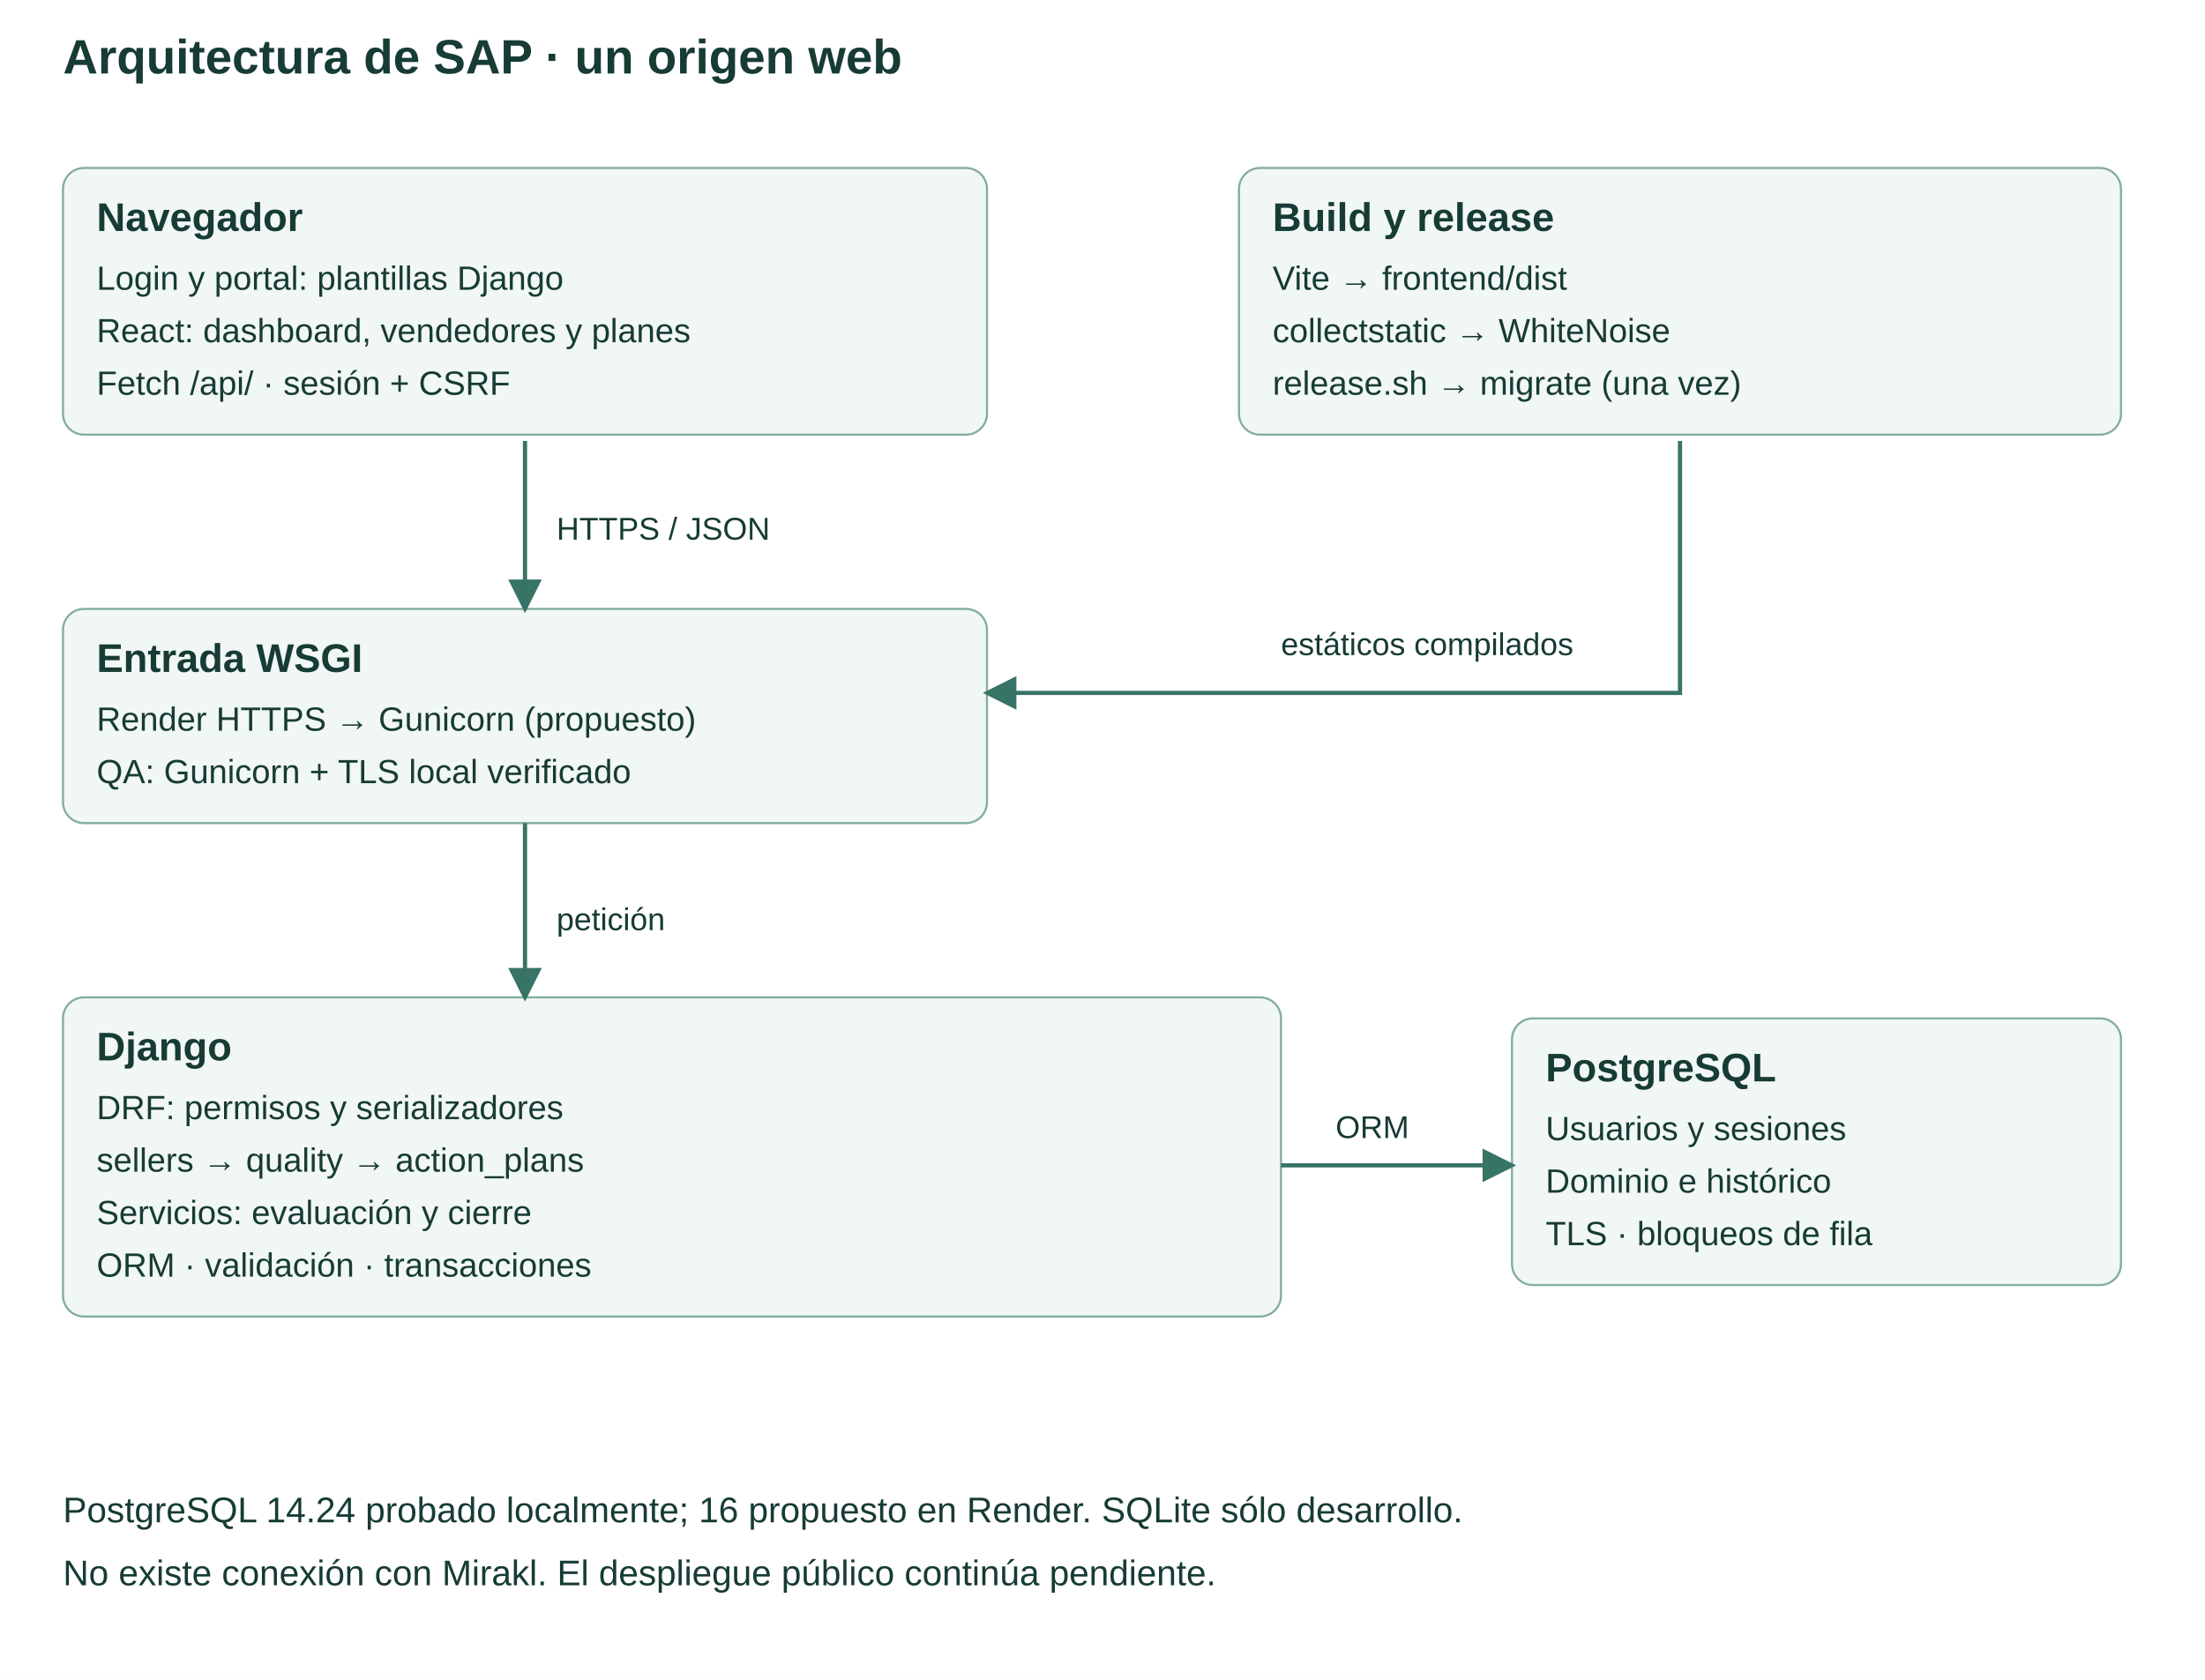
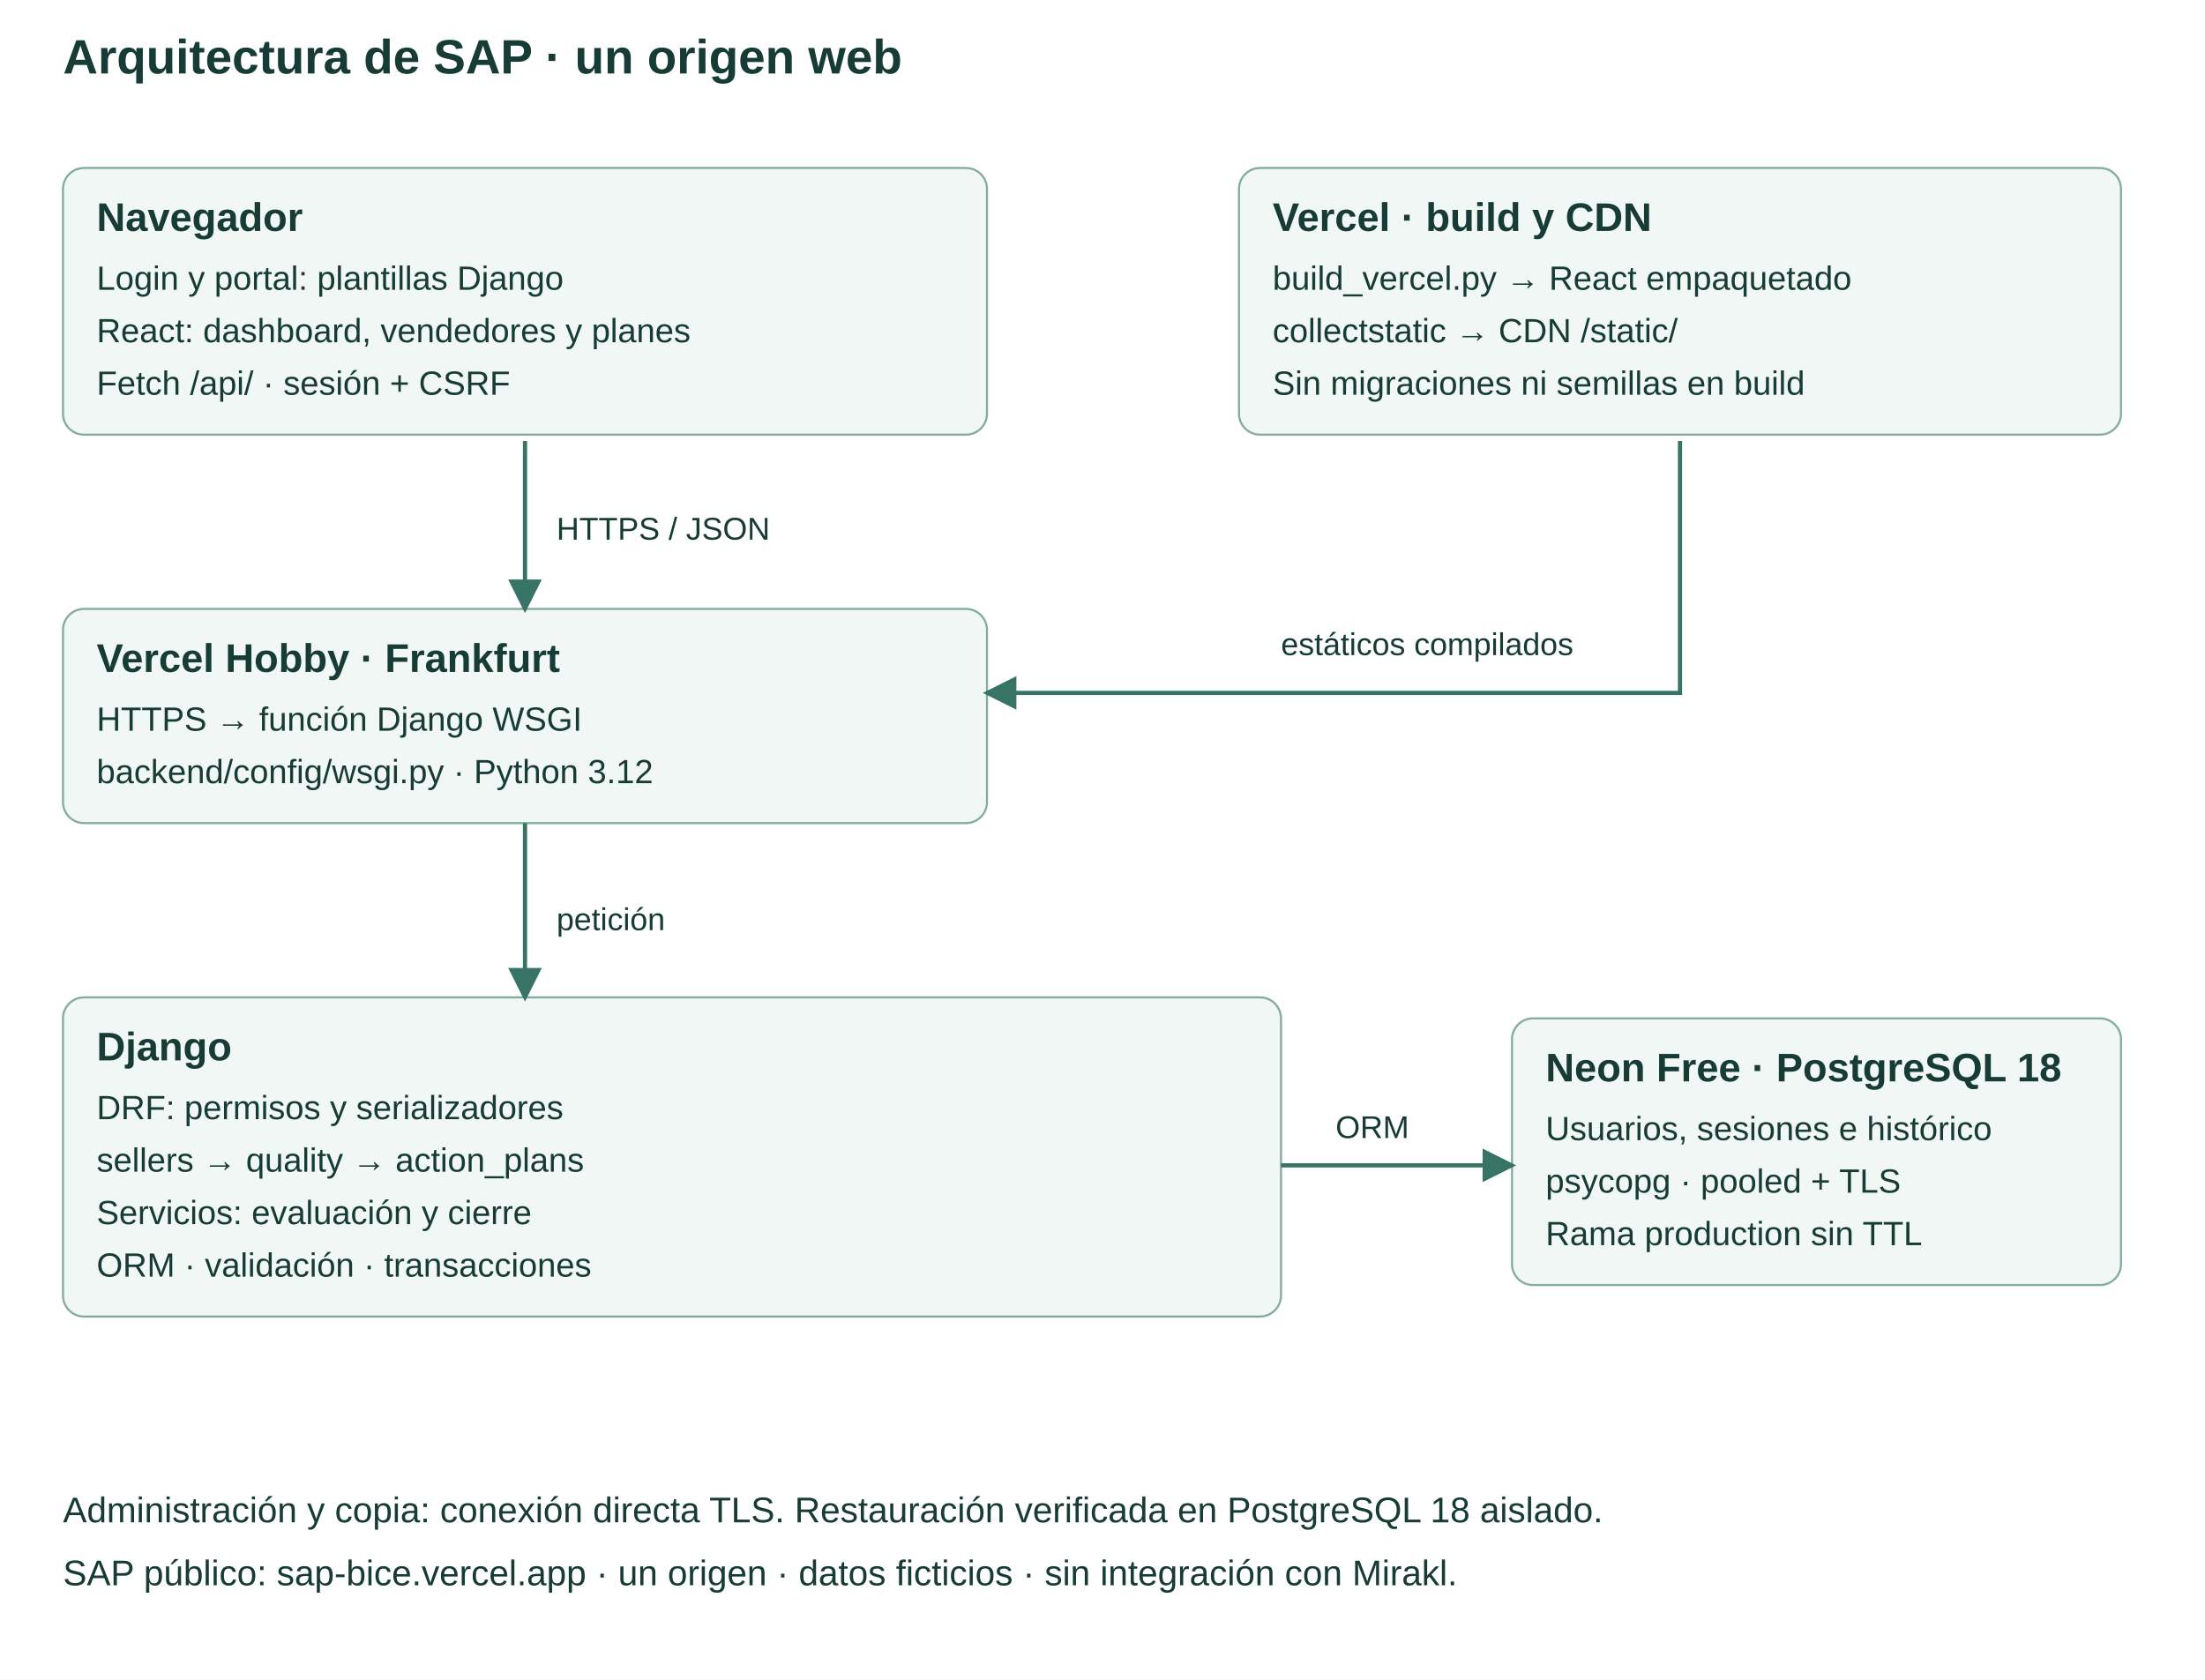
<svg xmlns="http://www.w3.org/2000/svg" width="1050" height="800" viewBox="0 0 1050 800" role="img">
  <defs>
    <marker id="arrow" markerWidth="8" markerHeight="8" refX="7" refY="4" orient="auto">
      <path d="M0,0 L8,4 L0,8" fill="#387466" />
    </marker>
  </defs>
  <rect width="1050" height="800" fill="white" />
  <text x="30" y="35" font-family="Arial,sans-serif" font-size="23" font-weight="700" fill="#173b35">Arquitectura de SAP · un origen web</text>
  <rect x="30" y="80" width="440" height="127" rx="10" fill="#f1f7f4" stroke="#83ad9c" />
  <text x="46" y="110" font-family="Arial,sans-serif" font-size="19" font-weight="700" fill="#173b35">Navegador</text>
  <text x="46" y="138" font-family="Arial,sans-serif" font-size="16" font-weight="400" fill="#173b35">Login y portal: plantillas Django</text>
  <text x="46" y="163" font-family="Arial,sans-serif" font-size="16" font-weight="400" fill="#173b35">React: dashboard, vendedores y planes</text>
  <text x="46" y="188" font-family="Arial,sans-serif" font-size="16" font-weight="400" fill="#173b35">Fetch /api/ · sesión + CSRF</text>
  <rect x="590" y="80" width="420" height="127" rx="10" fill="#f1f7f4" stroke="#83ad9c" />
-   <text x="606" y="110" font-family="Arial,sans-serif" font-size="19" font-weight="700" fill="#173b35">Build y release</text>
-   <text x="606" y="138" font-family="Arial,sans-serif" font-size="16" font-weight="400" fill="#173b35">Vite → frontend/dist</text>
-   <text x="606" y="163" font-family="Arial,sans-serif" font-size="16" font-weight="400" fill="#173b35">collectstatic → WhiteNoise</text>
-   <text x="606" y="188" font-family="Arial,sans-serif" font-size="16" font-weight="400" fill="#173b35">release.sh → migrate (una vez)</text>
+   <text x="606" y="110" font-family="Arial,sans-serif" font-size="19" font-weight="700" fill="#173b35">Vercel · build y CDN</text>
+   <text x="606" y="138" font-family="Arial,sans-serif" font-size="16" font-weight="400" fill="#173b35">build_vercel.py → React empaquetado</text>
+   <text x="606" y="163" font-family="Arial,sans-serif" font-size="16" font-weight="400" fill="#173b35">collectstatic → CDN /static/</text>
+   <text x="606" y="188" font-family="Arial,sans-serif" font-size="16" font-weight="400" fill="#173b35">Sin migraciones ni semillas en build</text>
  <rect x="30" y="290" width="440" height="102" rx="10" fill="#f1f7f4" stroke="#83ad9c" />
-   <text x="46" y="320" font-family="Arial,sans-serif" font-size="19" font-weight="700" fill="#173b35">Entrada WSGI</text>
-   <text x="46" y="348" font-family="Arial,sans-serif" font-size="16" font-weight="400" fill="#173b35">Render HTTPS → Gunicorn (propuesto)</text>
-   <text x="46" y="373" font-family="Arial,sans-serif" font-size="16" font-weight="400" fill="#173b35">QA: Gunicorn + TLS local verificado</text>
+   <text x="46" y="320" font-family="Arial,sans-serif" font-size="19" font-weight="700" fill="#173b35">Vercel Hobby · Frankfurt</text>
+   <text x="46" y="348" font-family="Arial,sans-serif" font-size="16" font-weight="400" fill="#173b35">HTTPS → función Django WSGI</text>
+   <text x="46" y="373" font-family="Arial,sans-serif" font-size="16" font-weight="400" fill="#173b35">backend/config/wsgi.py · Python 3.12</text>
  <rect x="30" y="475" width="580" height="152" rx="10" fill="#f1f7f4" stroke="#83ad9c" />
  <text x="46" y="505" font-family="Arial,sans-serif" font-size="19" font-weight="700" fill="#173b35">Django</text>
  <text x="46" y="533" font-family="Arial,sans-serif" font-size="16" font-weight="400" fill="#173b35">DRF: permisos y serializadores</text>
  <text x="46" y="558" font-family="Arial,sans-serif" font-size="16" font-weight="400" fill="#173b35">sellers → quality → action_plans</text>
  <text x="46" y="583" font-family="Arial,sans-serif" font-size="16" font-weight="400" fill="#173b35">Servicios: evaluación y cierre</text>
  <text x="46" y="608" font-family="Arial,sans-serif" font-size="16" font-weight="400" fill="#173b35">ORM · validación · transacciones</text>
  <rect x="720" y="485" width="290" height="127" rx="10" fill="#f1f7f4" stroke="#83ad9c" />
-   <text x="736" y="515" font-family="Arial,sans-serif" font-size="19" font-weight="700" fill="#173b35">PostgreSQL</text>
-   <text x="736" y="543" font-family="Arial,sans-serif" font-size="16" font-weight="400" fill="#173b35">Usuarios y sesiones</text>
-   <text x="736" y="568" font-family="Arial,sans-serif" font-size="16" font-weight="400" fill="#173b35">Dominio e histórico</text>
-   <text x="736" y="593" font-family="Arial,sans-serif" font-size="16" font-weight="400" fill="#173b35">TLS · bloqueos de fila</text>
+   <text x="736" y="515" font-family="Arial,sans-serif" font-size="19" font-weight="700" fill="#173b35">Neon Free · PostgreSQL 18</text>
+   <text x="736" y="543" font-family="Arial,sans-serif" font-size="16" font-weight="400" fill="#173b35">Usuarios, sesiones e histórico</text>
+   <text x="736" y="568" font-family="Arial,sans-serif" font-size="16" font-weight="400" fill="#173b35">psycopg · pooled + TLS</text>
+   <text x="736" y="593" font-family="Arial,sans-serif" font-size="16" font-weight="400" fill="#173b35">Rama production sin TTL</text>
  <polyline points="250,210 250,290" fill="none" stroke="#387466" stroke-width="2" marker-end="url(#arrow)" />
  <text x="265" y="257" font-family="Arial,sans-serif" font-size="15" font-weight="400" fill="#173b35">HTTPS / JSON</text>
  <polyline points="250,392 250,475" fill="none" stroke="#387466" stroke-width="2" marker-end="url(#arrow)" />
  <text x="265" y="443" font-family="Arial,sans-serif" font-size="15" font-weight="400" fill="#173b35">petición</text>
  <polyline points="610,555 720,555" fill="none" stroke="#387466" stroke-width="2" marker-end="url(#arrow)" />
  <text x="636" y="542" font-family="Arial,sans-serif" font-size="15" font-weight="400" fill="#173b35">ORM</text>
  <polyline points="800,210 800,330 470,330" fill="none" stroke="#387466" stroke-width="2" marker-end="url(#arrow)" />
  <text x="610" y="312" font-family="Arial,sans-serif" font-size="15" font-weight="400" fill="#173b35">estáticos compilados</text>
-   <text x="30" y="725" font-family="Arial,sans-serif" font-size="17" font-weight="400" fill="#173b35">PostgreSQL 14.24 probado localmente; 16 propuesto en Render. SQLite sólo desarrollo.</text>
-   <text x="30" y="755" font-family="Arial,sans-serif" font-size="17" font-weight="400" fill="#173b35">No existe conexión con Mirakl. El despliegue público continúa pendiente.</text>
+   <text x="30" y="725" font-family="Arial,sans-serif" font-size="17" font-weight="400" fill="#173b35">Administración y copia: conexión directa TLS. Restauración verificada en PostgreSQL 18 aislado.</text>
+   <text x="30" y="755" font-family="Arial,sans-serif" font-size="17" font-weight="400" fill="#173b35">SAP público: sap-bice.vercel.app · un origen · datos ficticios · sin integración con Mirakl.</text>
</svg>
